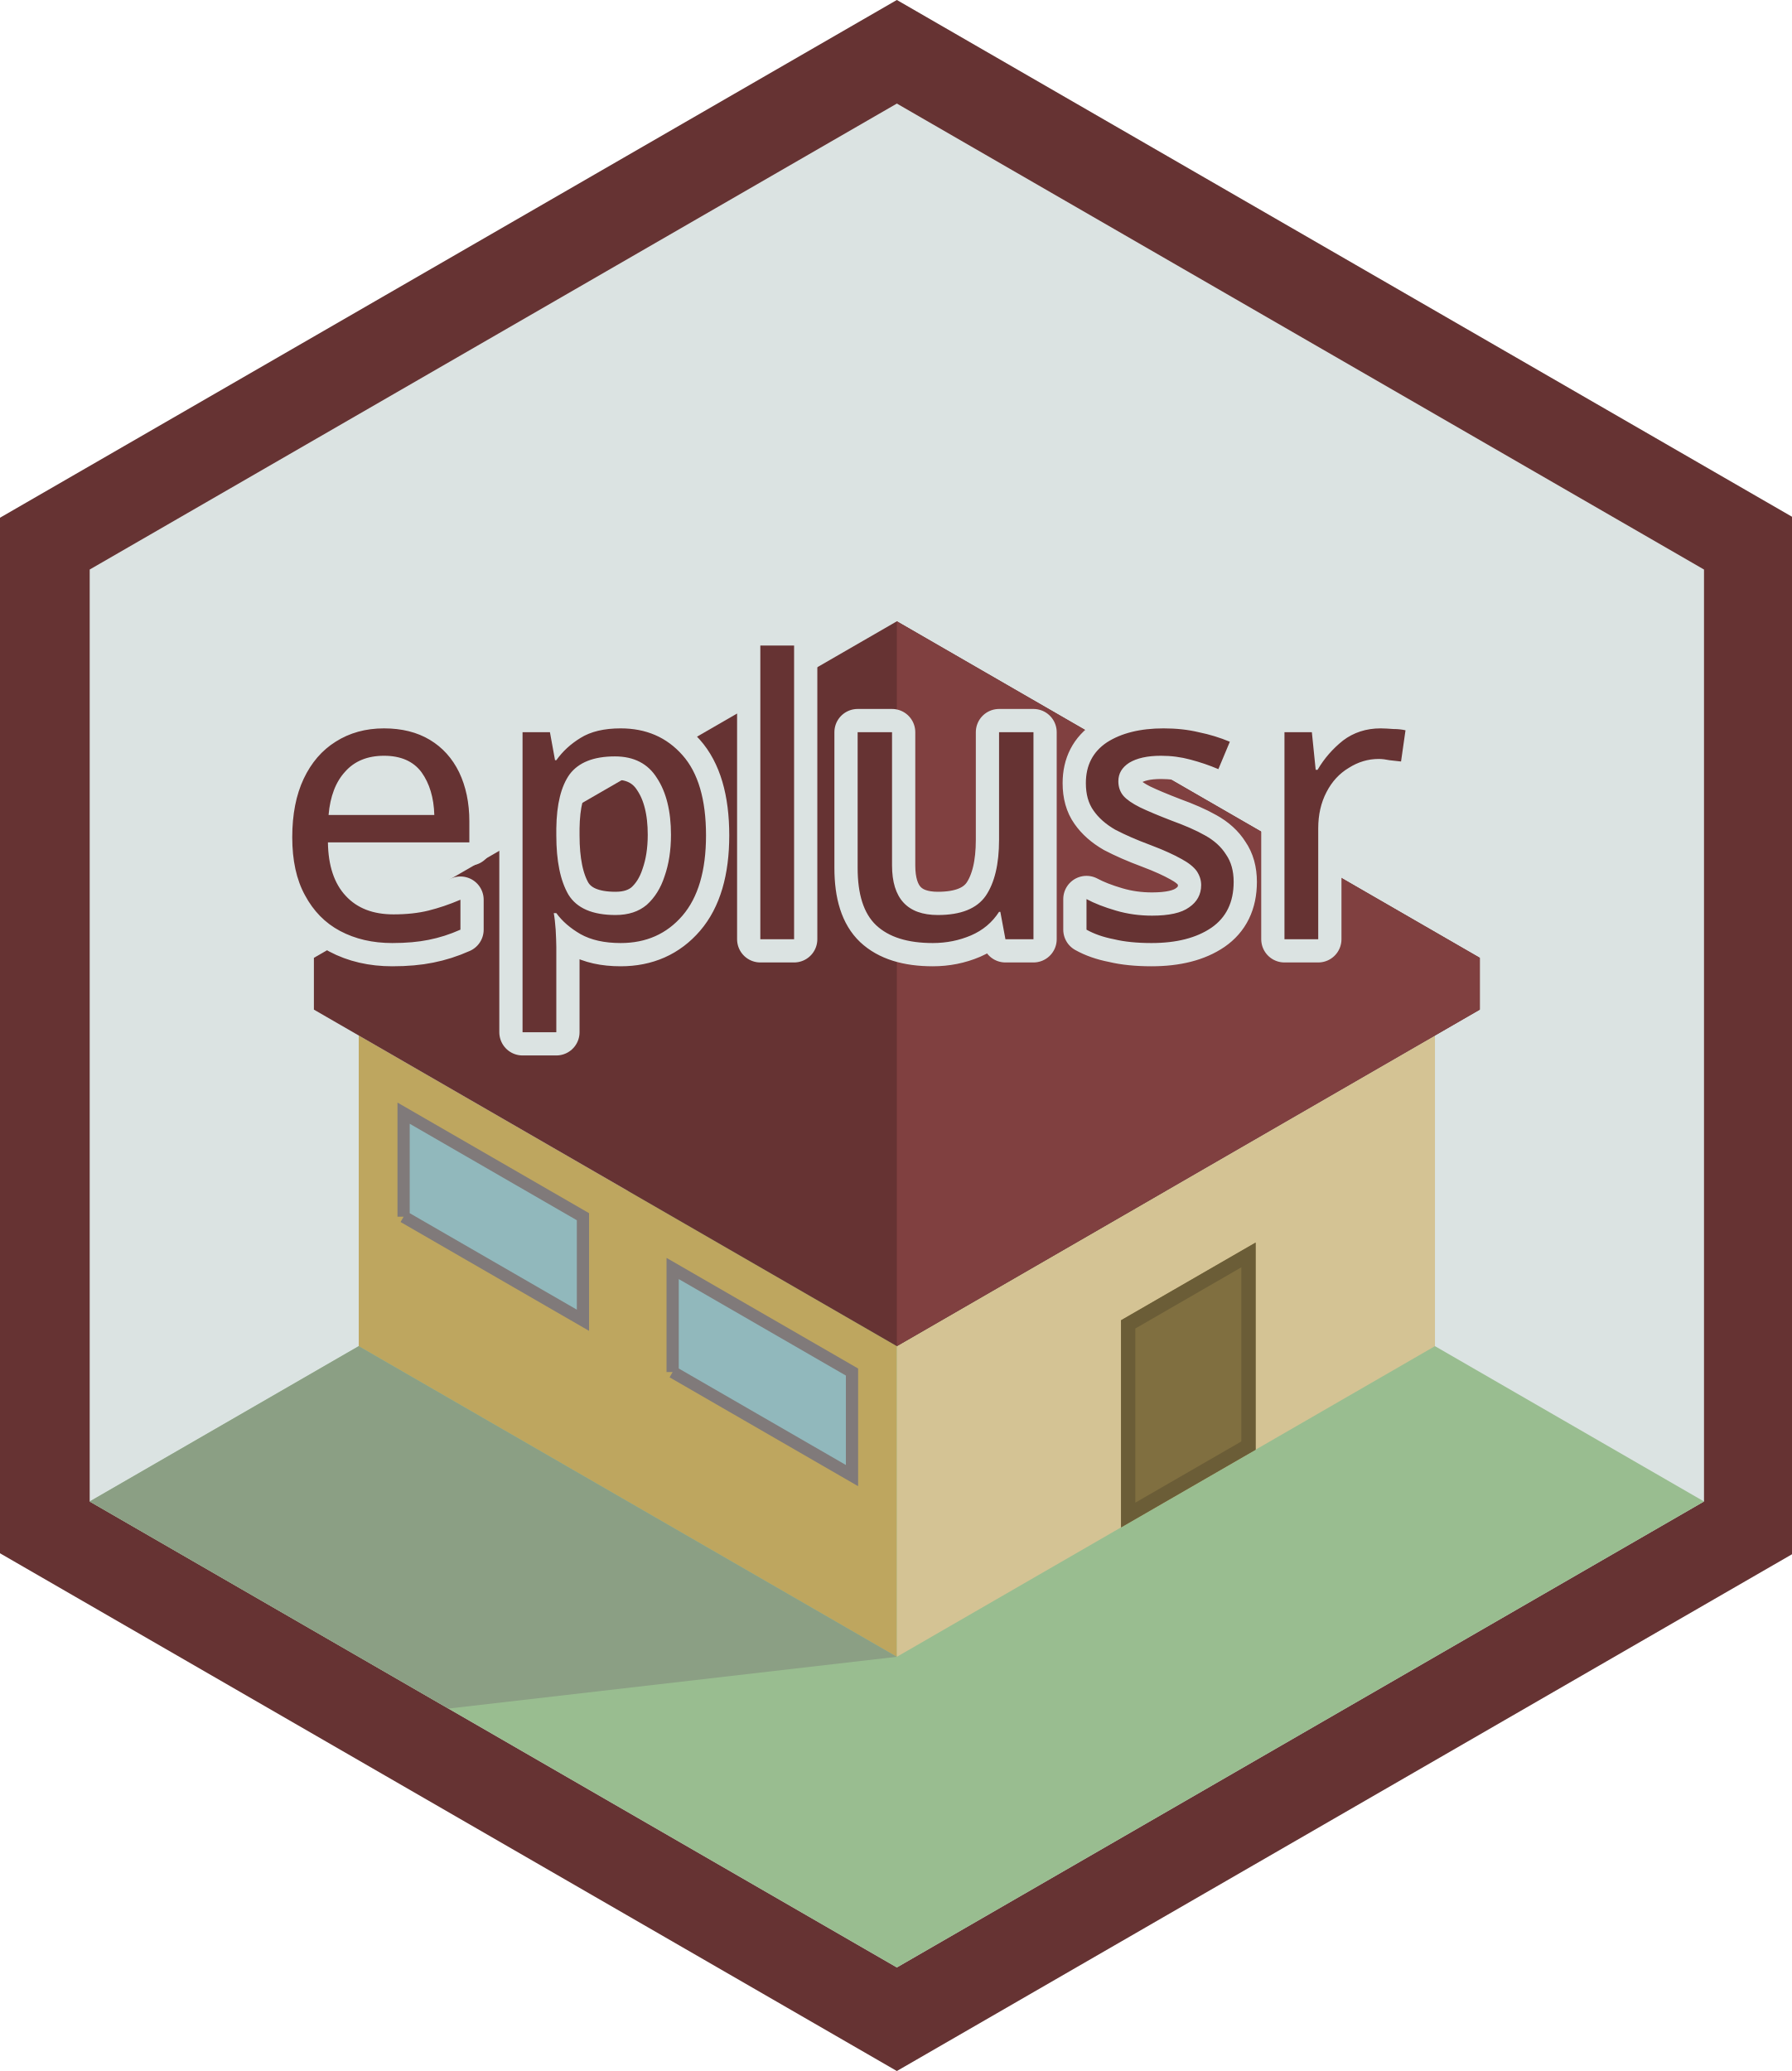
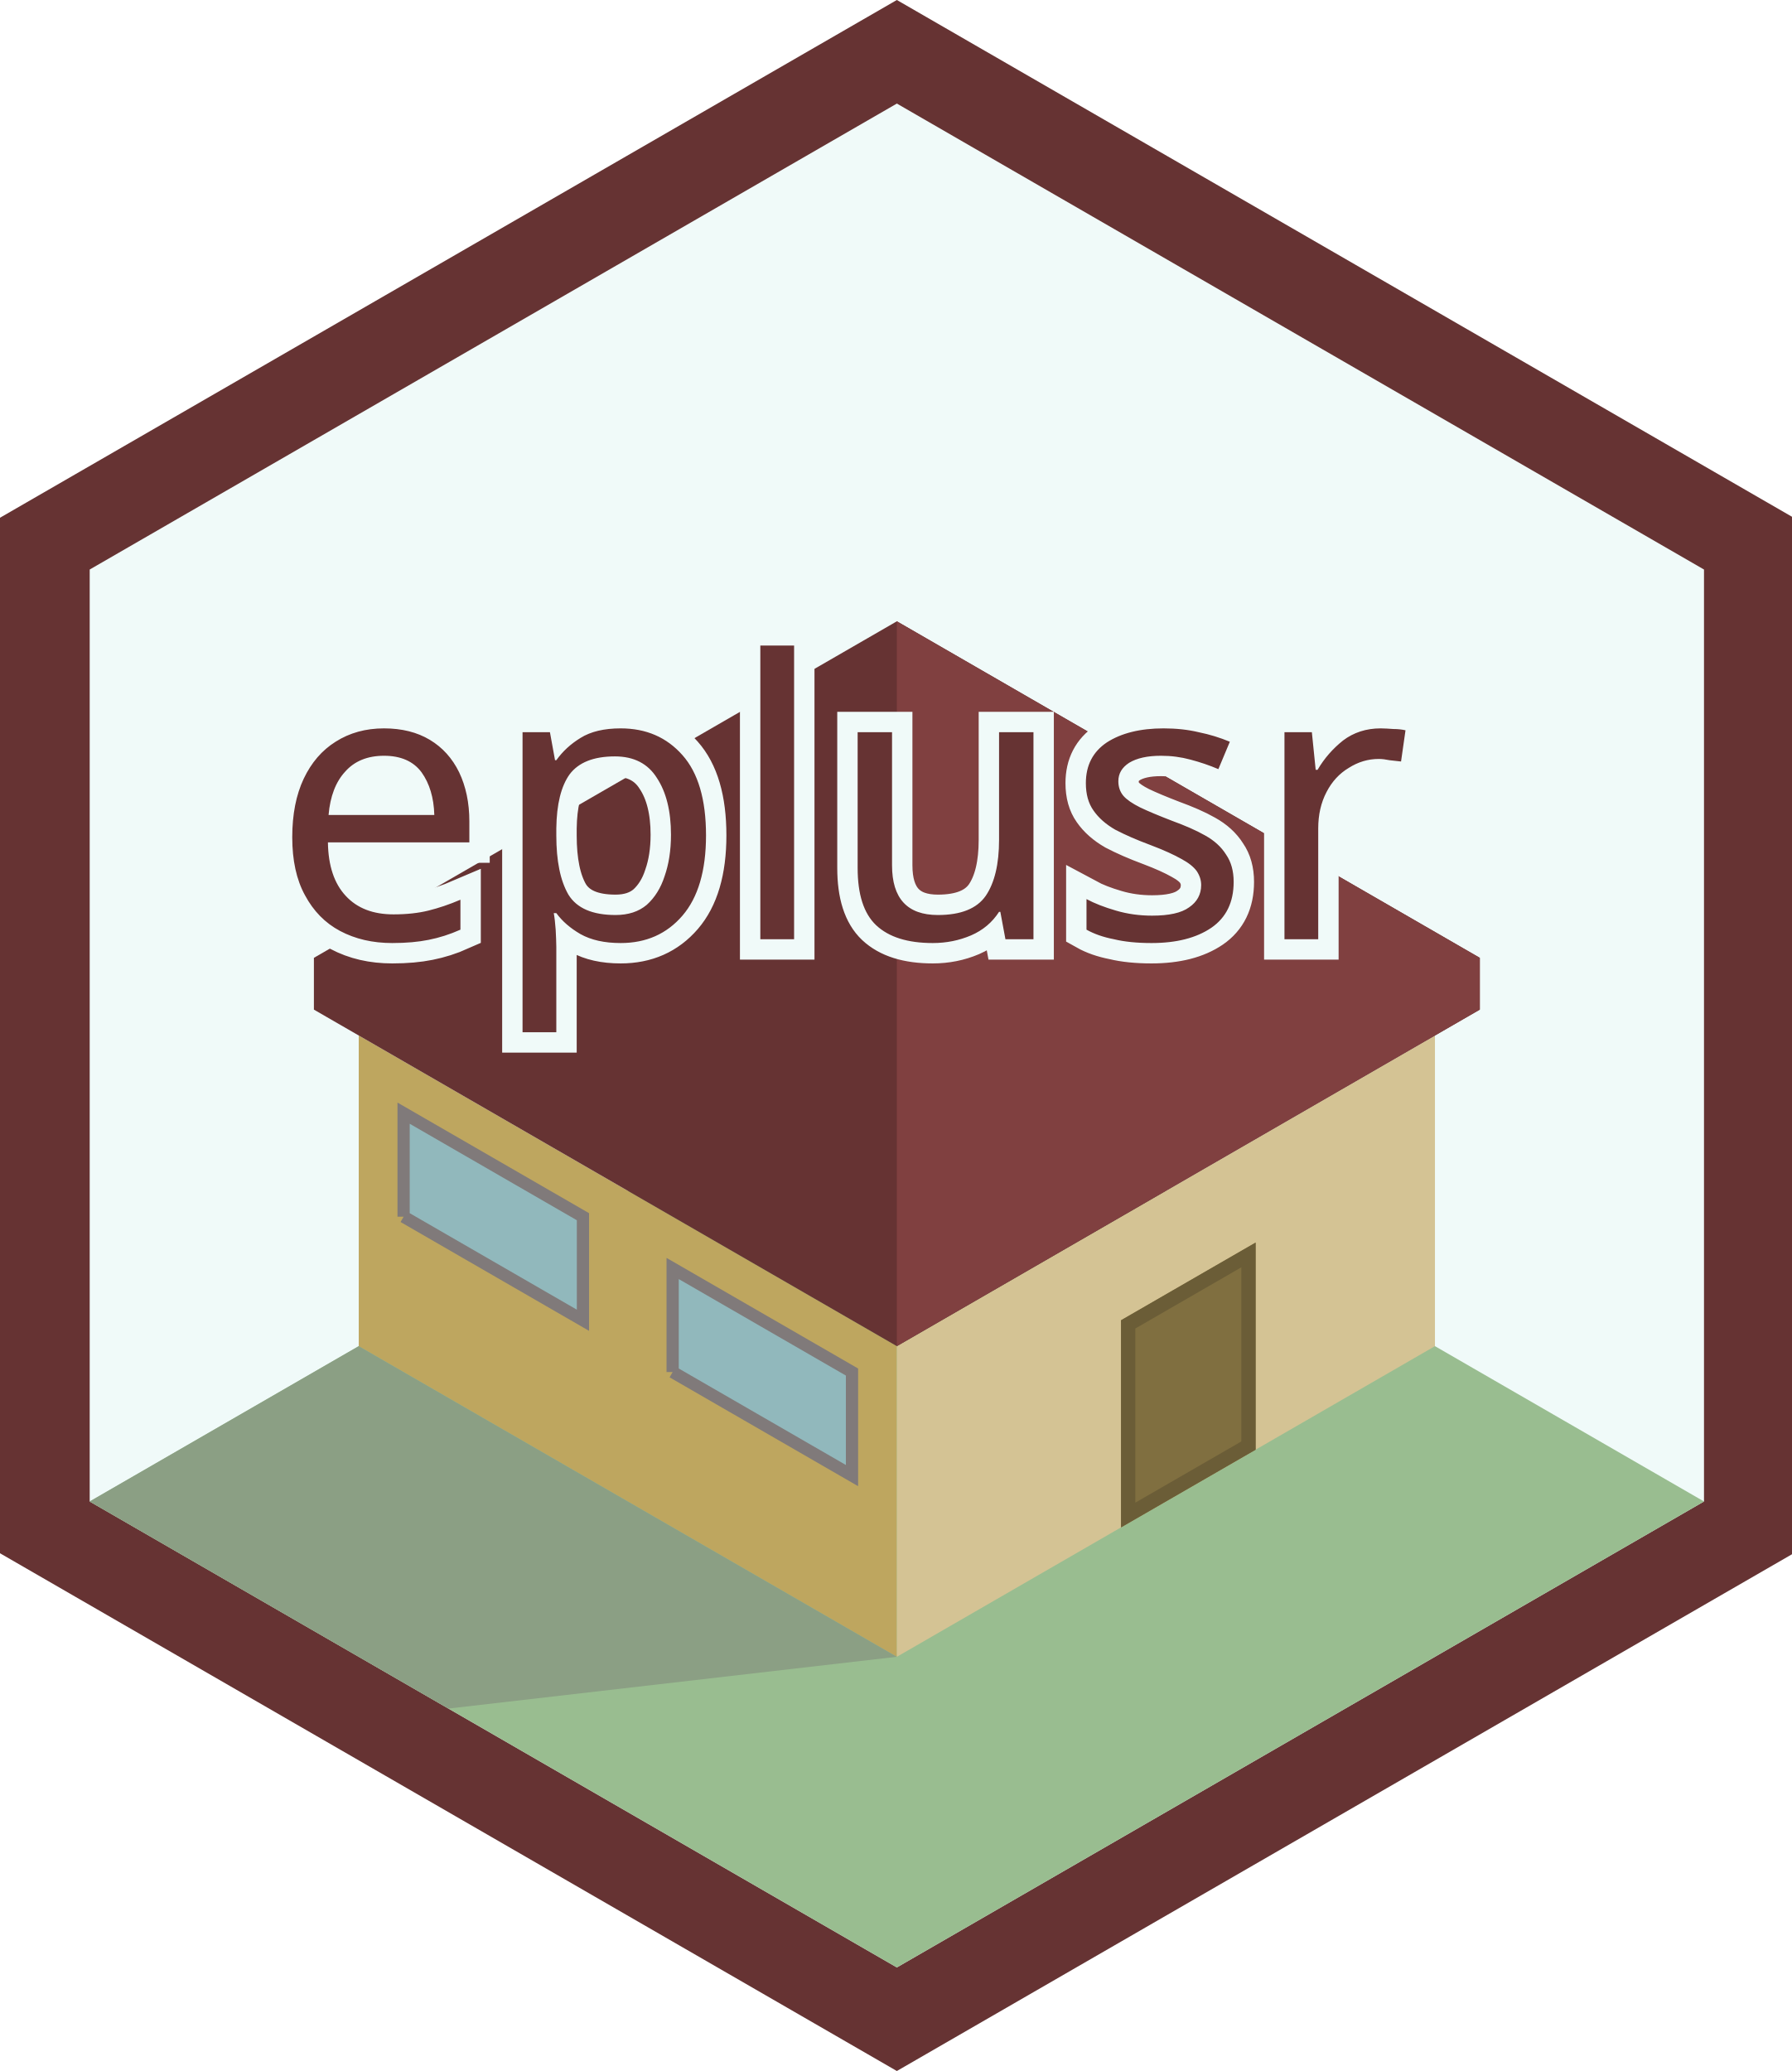
<svg xmlns="http://www.w3.org/2000/svg" xmlns:ns1="http://www.openswatchbook.org/uri/2009/osb" xmlns:xlink="http://www.w3.org/1999/xlink" width="1.73in" height="2in" viewBox="0 0 43.942 50.8" version="1.1" id="svg8">
  <defs id="defs2">
    <linearGradient id="linearGradient6082" ns1:paint="solid">
      <stop style="stop-color:#000000;stop-opacity:1;" offset="0" id="stop6080" />
    </linearGradient>
    <linearGradient id="linearGradient4537" ns1:paint="solid">
      <stop style="stop-color:#000000;stop-opacity:1;" offset="0" id="stop4535" />
    </linearGradient>
    <clipPath clipPathUnits="userSpaceOnUse" id="clipPath5985">
      <path id="path5987" d="M 21.997,246.2 C 0,258.9 0,258.9 0,258.9 v 25.4 l 21.997,12.7 21.997,-12.7 v -25.4 z" style="fill:none;stroke:#000000;stroke-width:0.1;stroke-linecap:butt;stroke-linejoin:miter;stroke-miterlimit:4;stroke-dasharray:none;stroke-opacity:1" />
    </clipPath>
    <clipPath clipPathUnits="userSpaceOnUse" id="clipPath6052">
      <path id="path6054" d="m 21.997,286.84 c 10.999,-6.35 13.198,-7.62 13.198,-7.62 v -7.62 l -13.198,7.62 z" style="fill:#d4c394;fill-opacity:1;stroke:none;stroke-width:0.265px;stroke-linecap:butt;stroke-linejoin:miter;stroke-opacity:1" />
    </clipPath>
    <clipPath clipPathUnits="userSpaceOnUse" id="clipPath6058">
      <path id="path6060" d="m 27.496,283.665 c 0,-5.08 0,-5.08 0,-5.08 l 3.3,-1.905 v 5.08 z" style="fill:#806f40;fill-opacity:1;stroke:none;stroke-width:0.3;stroke-linecap:butt;stroke-linejoin:miter;stroke-miterlimit:4;stroke-dasharray:none;stroke-opacity:1" />
    </clipPath>
    <clipPath clipPathUnits="userSpaceOnUse" id="clipPath6072">
      <path id="path6074" d="m 21.997,261.44 v 17.78 l 14.298,-8.255 v -1.27 z" style="fill:#804040;fill-opacity:1;stroke:none;stroke-width:0.265px;stroke-linecap:butt;stroke-linejoin:miter;stroke-opacity:1" />
    </clipPath>
    <linearGradient xlink:href="#linearGradient6082" id="linearGradient6086" gradientUnits="userSpaceOnUse" x1="10.483" y1="272.714" x2="34.011" y2="272.714" />
  </defs>
  <g id="layer1" transform="translate(0,-246.2)">
-     <path style="fill:#dbe3e2;fill-opacity:1;stroke:#663333;stroke-width:4.4;stroke-linecap:butt;stroke-linejoin:miter;stroke-miterlimit:4;stroke-dasharray:none;stroke-opacity:1" d="M 21.997,246.2 C 0,258.9 0,258.9 0,258.9 v 25.4 l 21.997,12.7 21.997,-12.7 v -25.4 z" id="path3728" clip-path="url(#clipPath5985)" />
+     <path style="fill:#f0faf9;fill-opacity:1;stroke:#663333;stroke-width:4.4;stroke-linecap:butt;stroke-linejoin:miter;stroke-miterlimit:4;stroke-dasharray:none;stroke-opacity:1" d="M 21.997,246.2 C 0,258.9 0,258.9 0,258.9 v 25.4 l 21.997,12.7 21.997,-12.7 v -25.4 z" id="path3728" clip-path="url(#clipPath5985)" />
    <path style="fill:#99bd90;fill-opacity:1;stroke:none;stroke-width:0.265px;stroke-linecap:butt;stroke-linejoin:miter;stroke-opacity:1" d="m 2.2,283.03 c 19.797,-11.43 19.797,-11.43 19.797,-11.43 l 19.797,11.43 -19.797,11.43 z" id="path5989" />
    <path style="fill:#bea65f;fill-opacity:1;stroke:none;stroke-width:0.265px;stroke-linecap:butt;stroke-linejoin:miter;stroke-opacity:1" d="m 8.799,279.22 v -7.62 l 13.198,7.62 v 7.62 z" id="path5999" />
    <path style="fill:#d4c394;fill-opacity:1;stroke:none;stroke-width:0.7;stroke-linecap:butt;stroke-linejoin:miter;stroke-miterlimit:4;stroke-dasharray:none;stroke-opacity:1" d="m 21.997,286.84 c 10.999,-6.35 13.198,-7.62 13.198,-7.62 v -7.62 l -13.198,7.62 z" id="path6001" clip-path="url(#clipPath6052)" />
    <path style="fill:#806f40;fill-opacity:1;stroke:#6b5d37;stroke-width:0.7;stroke-linecap:butt;stroke-linejoin:miter;stroke-miterlimit:4;stroke-dasharray:none;stroke-opacity:1" d="m 27.496,283.665 c 0,-5.08 0,-5.08 0,-5.08 l 3.3,-1.905 v 5.08 z" id="path6017" clip-path="url(#clipPath6058)" />
    <path id="path6019" d="m 16.498,279.855 v -2.54 l 4.399,2.54 v 2.54 l -4.399,-2.54" style="fill:#91b8bc;fill-opacity:1;stroke:#807a7a;stroke-width:0.3;stroke-linecap:butt;stroke-linejoin:miter;stroke-miterlimit:4;stroke-dasharray:none;stroke-opacity:1" />
    <path style="fill:#91b8bc;fill-opacity:1;stroke:#807a7a;stroke-width:0.3;stroke-linecap:butt;stroke-linejoin:miter;stroke-miterlimit:4;stroke-dasharray:none;stroke-opacity:1" d="m 9.899,276.045 v -2.54 l 4.399,2.54 v 2.54 l -4.399,-2.54" id="path6030" />
    <path style="fill:#8b9f84;fill-opacity:1;stroke:none;stroke-width:0.265px;stroke-linecap:butt;stroke-linejoin:miter;stroke-opacity:1" d="m 21.997,286.84 c -10.999,1.27 -10.999,1.27 -10.999,1.27 l -8.799,-5.08 6.599,-3.81 z" id="path6034" />
    <path style="fill:#663333;fill-opacity:1;stroke:none;stroke-width:0.265px;stroke-linecap:butt;stroke-linejoin:miter;stroke-opacity:1" d="m 21.997,279.22 14.298,-8.255 v -1.27 l -14.298,-8.255 -14.298,8.255 v 1.27 z" id="path6064" />
    <path style="fill:#804040;fill-opacity:1;stroke:none;stroke-width:1.1;stroke-linecap:butt;stroke-linejoin:miter;stroke-miterlimit:4;stroke-dasharray:none;stroke-opacity:1" d="m 21.997,261.44 v 17.78 l 14.298,-8.255 v -1.27 z" id="path6066" clip-path="url(#clipPath6072)" />
-     <text xml:space="preserve" style="font-style:normal;font-weight:normal;font-size:9.486px;line-height:1.25;font-family:sans-serif;letter-spacing:0px;word-spacing:0px;fill:#663333;fill-opacity:1;stroke:#dbe3e2;stroke-width:1.14;stroke-linecap:round;stroke-linejoin:round;stroke-miterlimit:4;stroke-dasharray:none;stroke-dashoffset:0;stroke-opacity:1;paint-order:markers stroke fill" x="6.652" y="269.239" id="text6078">
-       <tspan id="tspan6076" x="6.652" y="269.239" style="font-style:normal;font-variant:normal;font-weight:normal;font-stretch:normal;font-family:'Source Han Sans SC Heavy';-inkscape-font-specification:'Source Han Sans SC Heavy, ';fill:#663333;fill-opacity:1;stroke:#dbe3e2;stroke-width:1.14;stroke-linecap:round;stroke-linejoin:round;stroke-miterlimit:4;stroke-dasharray:none;stroke-dashoffset:0;stroke-opacity:1;paint-order:markers stroke fill">eplusr</tspan>
+     <text xml:space="preserve" style="font-style:normal;font-weight:normal;font-size:9.486px;line-height:1.25;font-family:sans-serif;letter-spacing:0px;word-spacing:0px;fill:#663333;fill-opacity:1;stroke:#f0faf9;stroke-width:1;stroke-linecap:butt;stroke-linejoin:miter;stroke-miterlimit:4;stroke-dasharray:none;stroke-dashoffset:0;stroke-opacity:1;paint-order:markers stroke fill" x="6.652" y="269.239" id="text6078">
+       <tspan id="tspan6076" x="6.652" y="269.239" style="font-style:normal;font-variant:normal;font-weight:normal;font-stretch:normal;font-family:'Source Han Sans SC Heavy';-inkscape-font-specification:'Source Han Sans SC Heavy, ';fill:#663333;fill-opacity:1;stroke:#f0faf9;stroke-width:1;stroke-linecap:butt;stroke-linejoin:miter;stroke-miterlimit:4;stroke-dasharray:none;stroke-dashoffset:0;stroke-opacity:1;paint-order:markers stroke fill">eplusr</tspan>
    </text>
  </g>
</svg>
